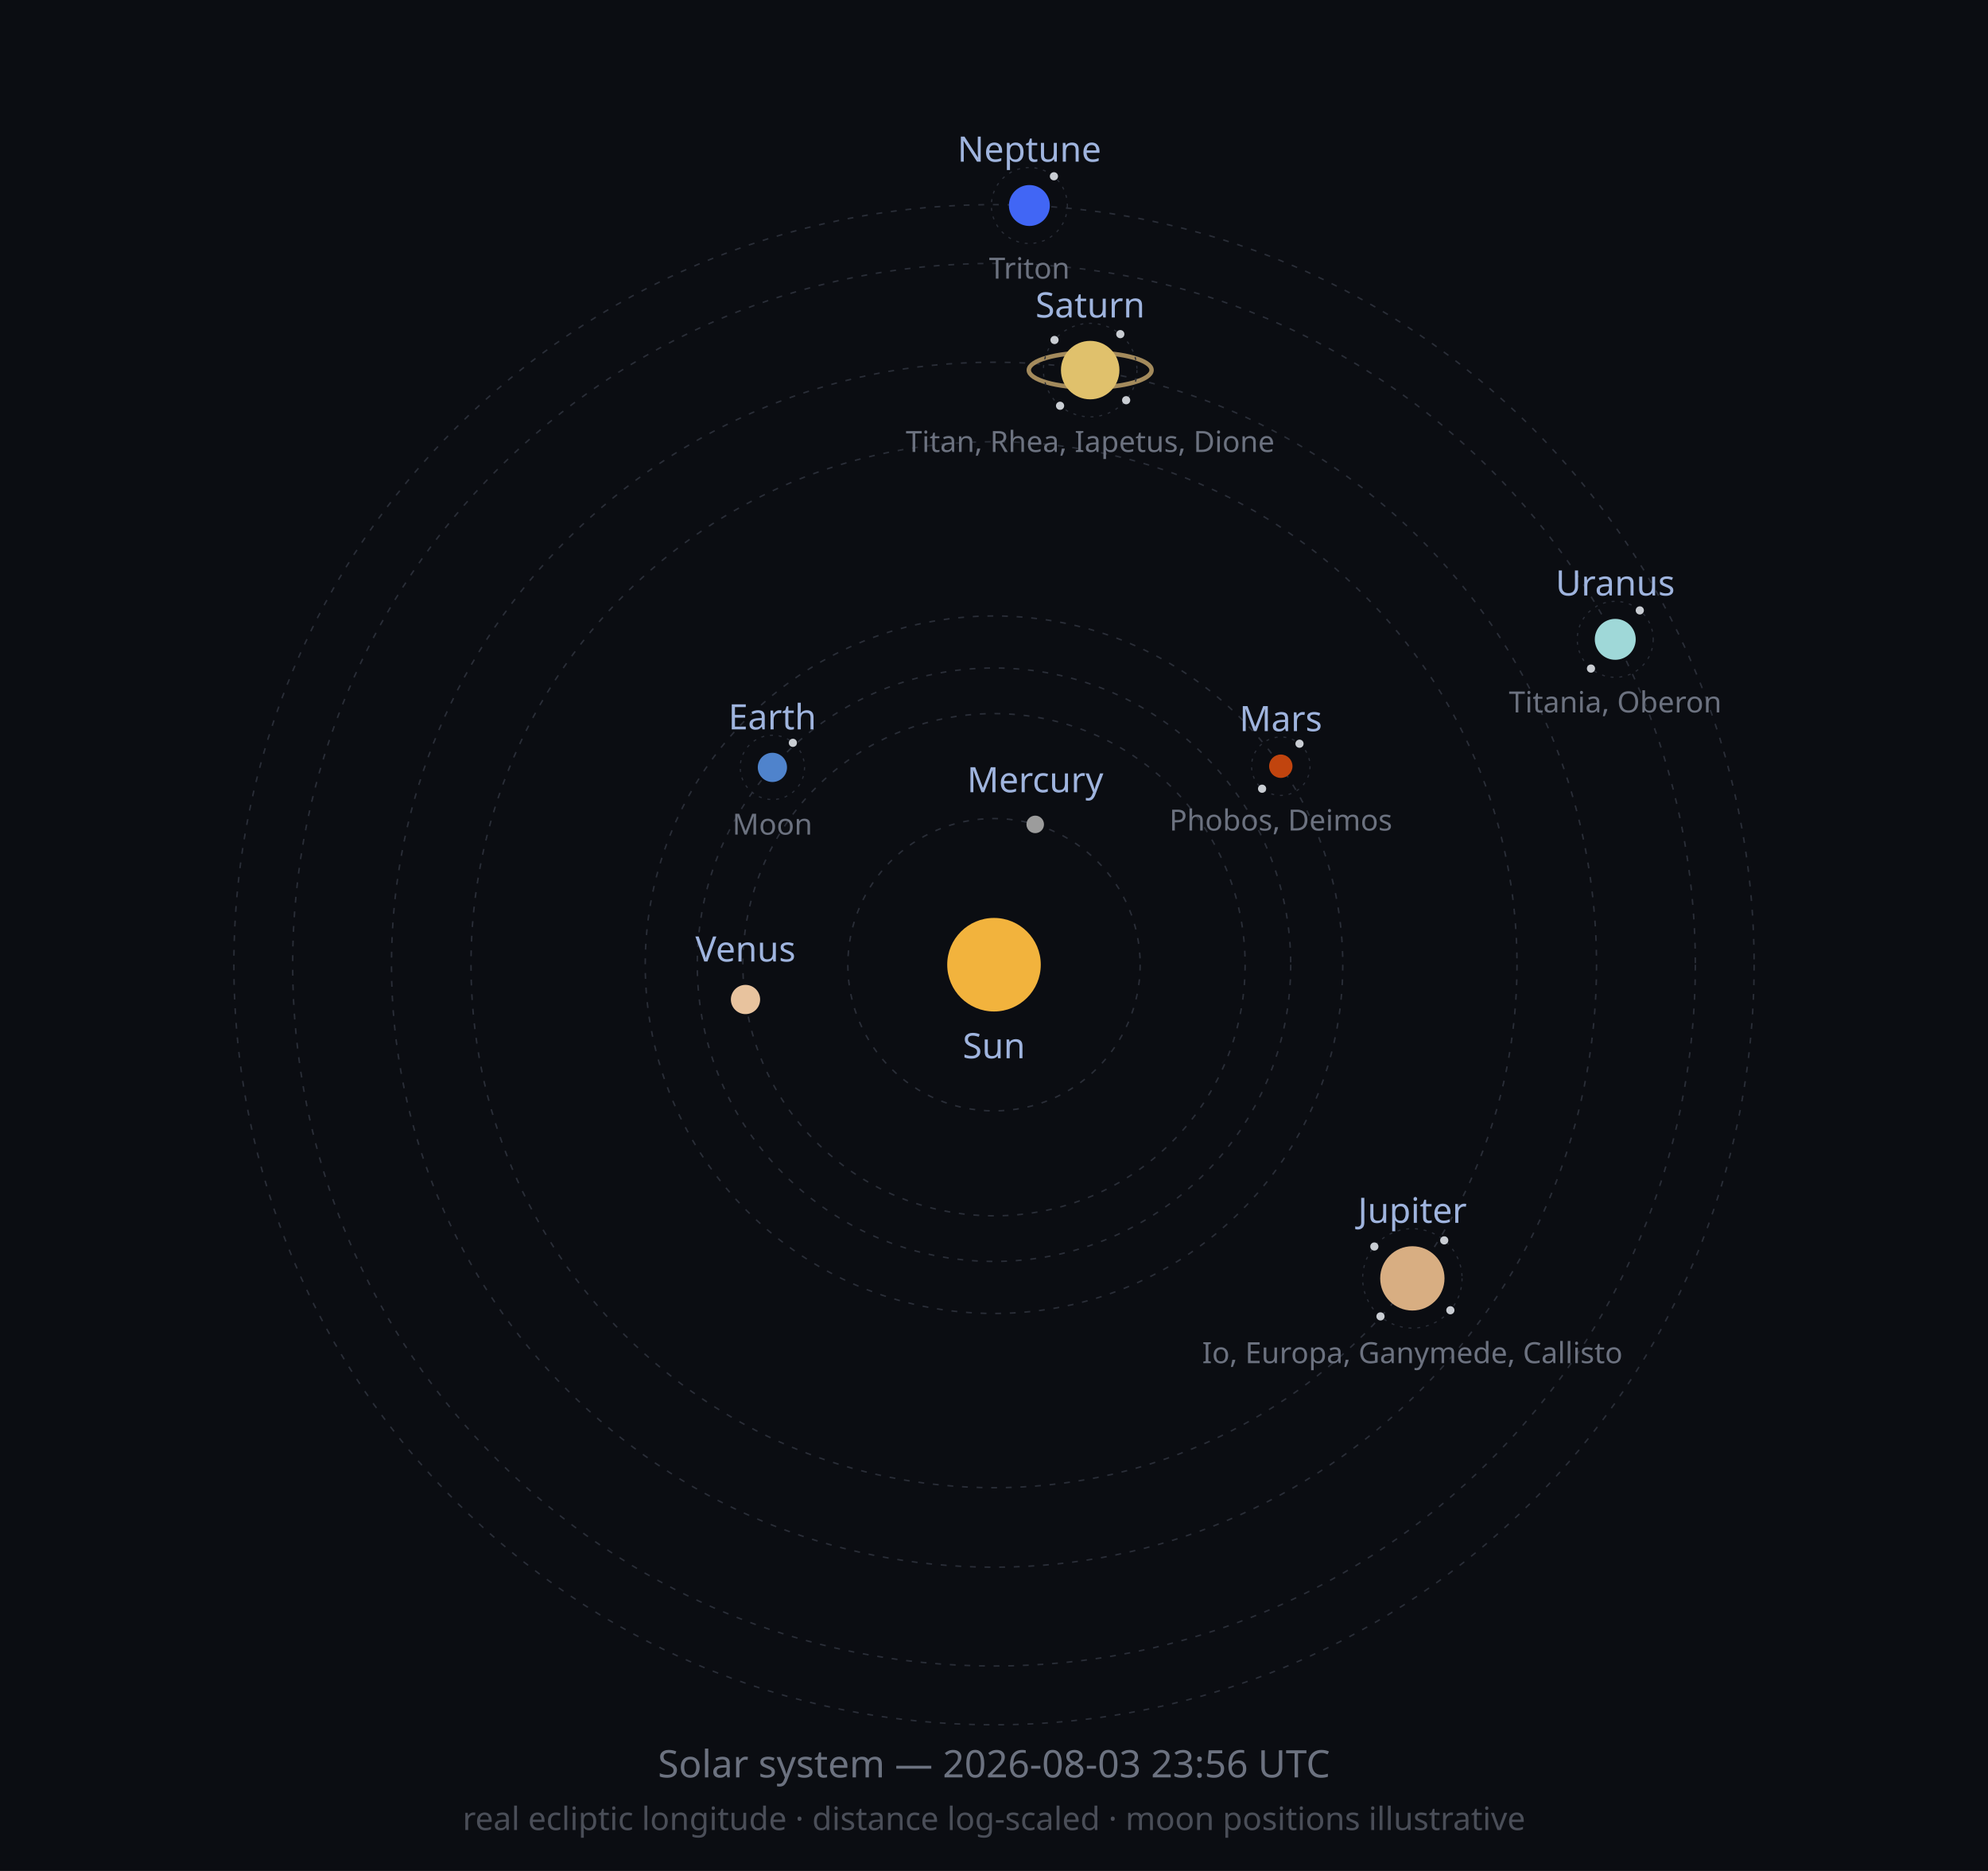
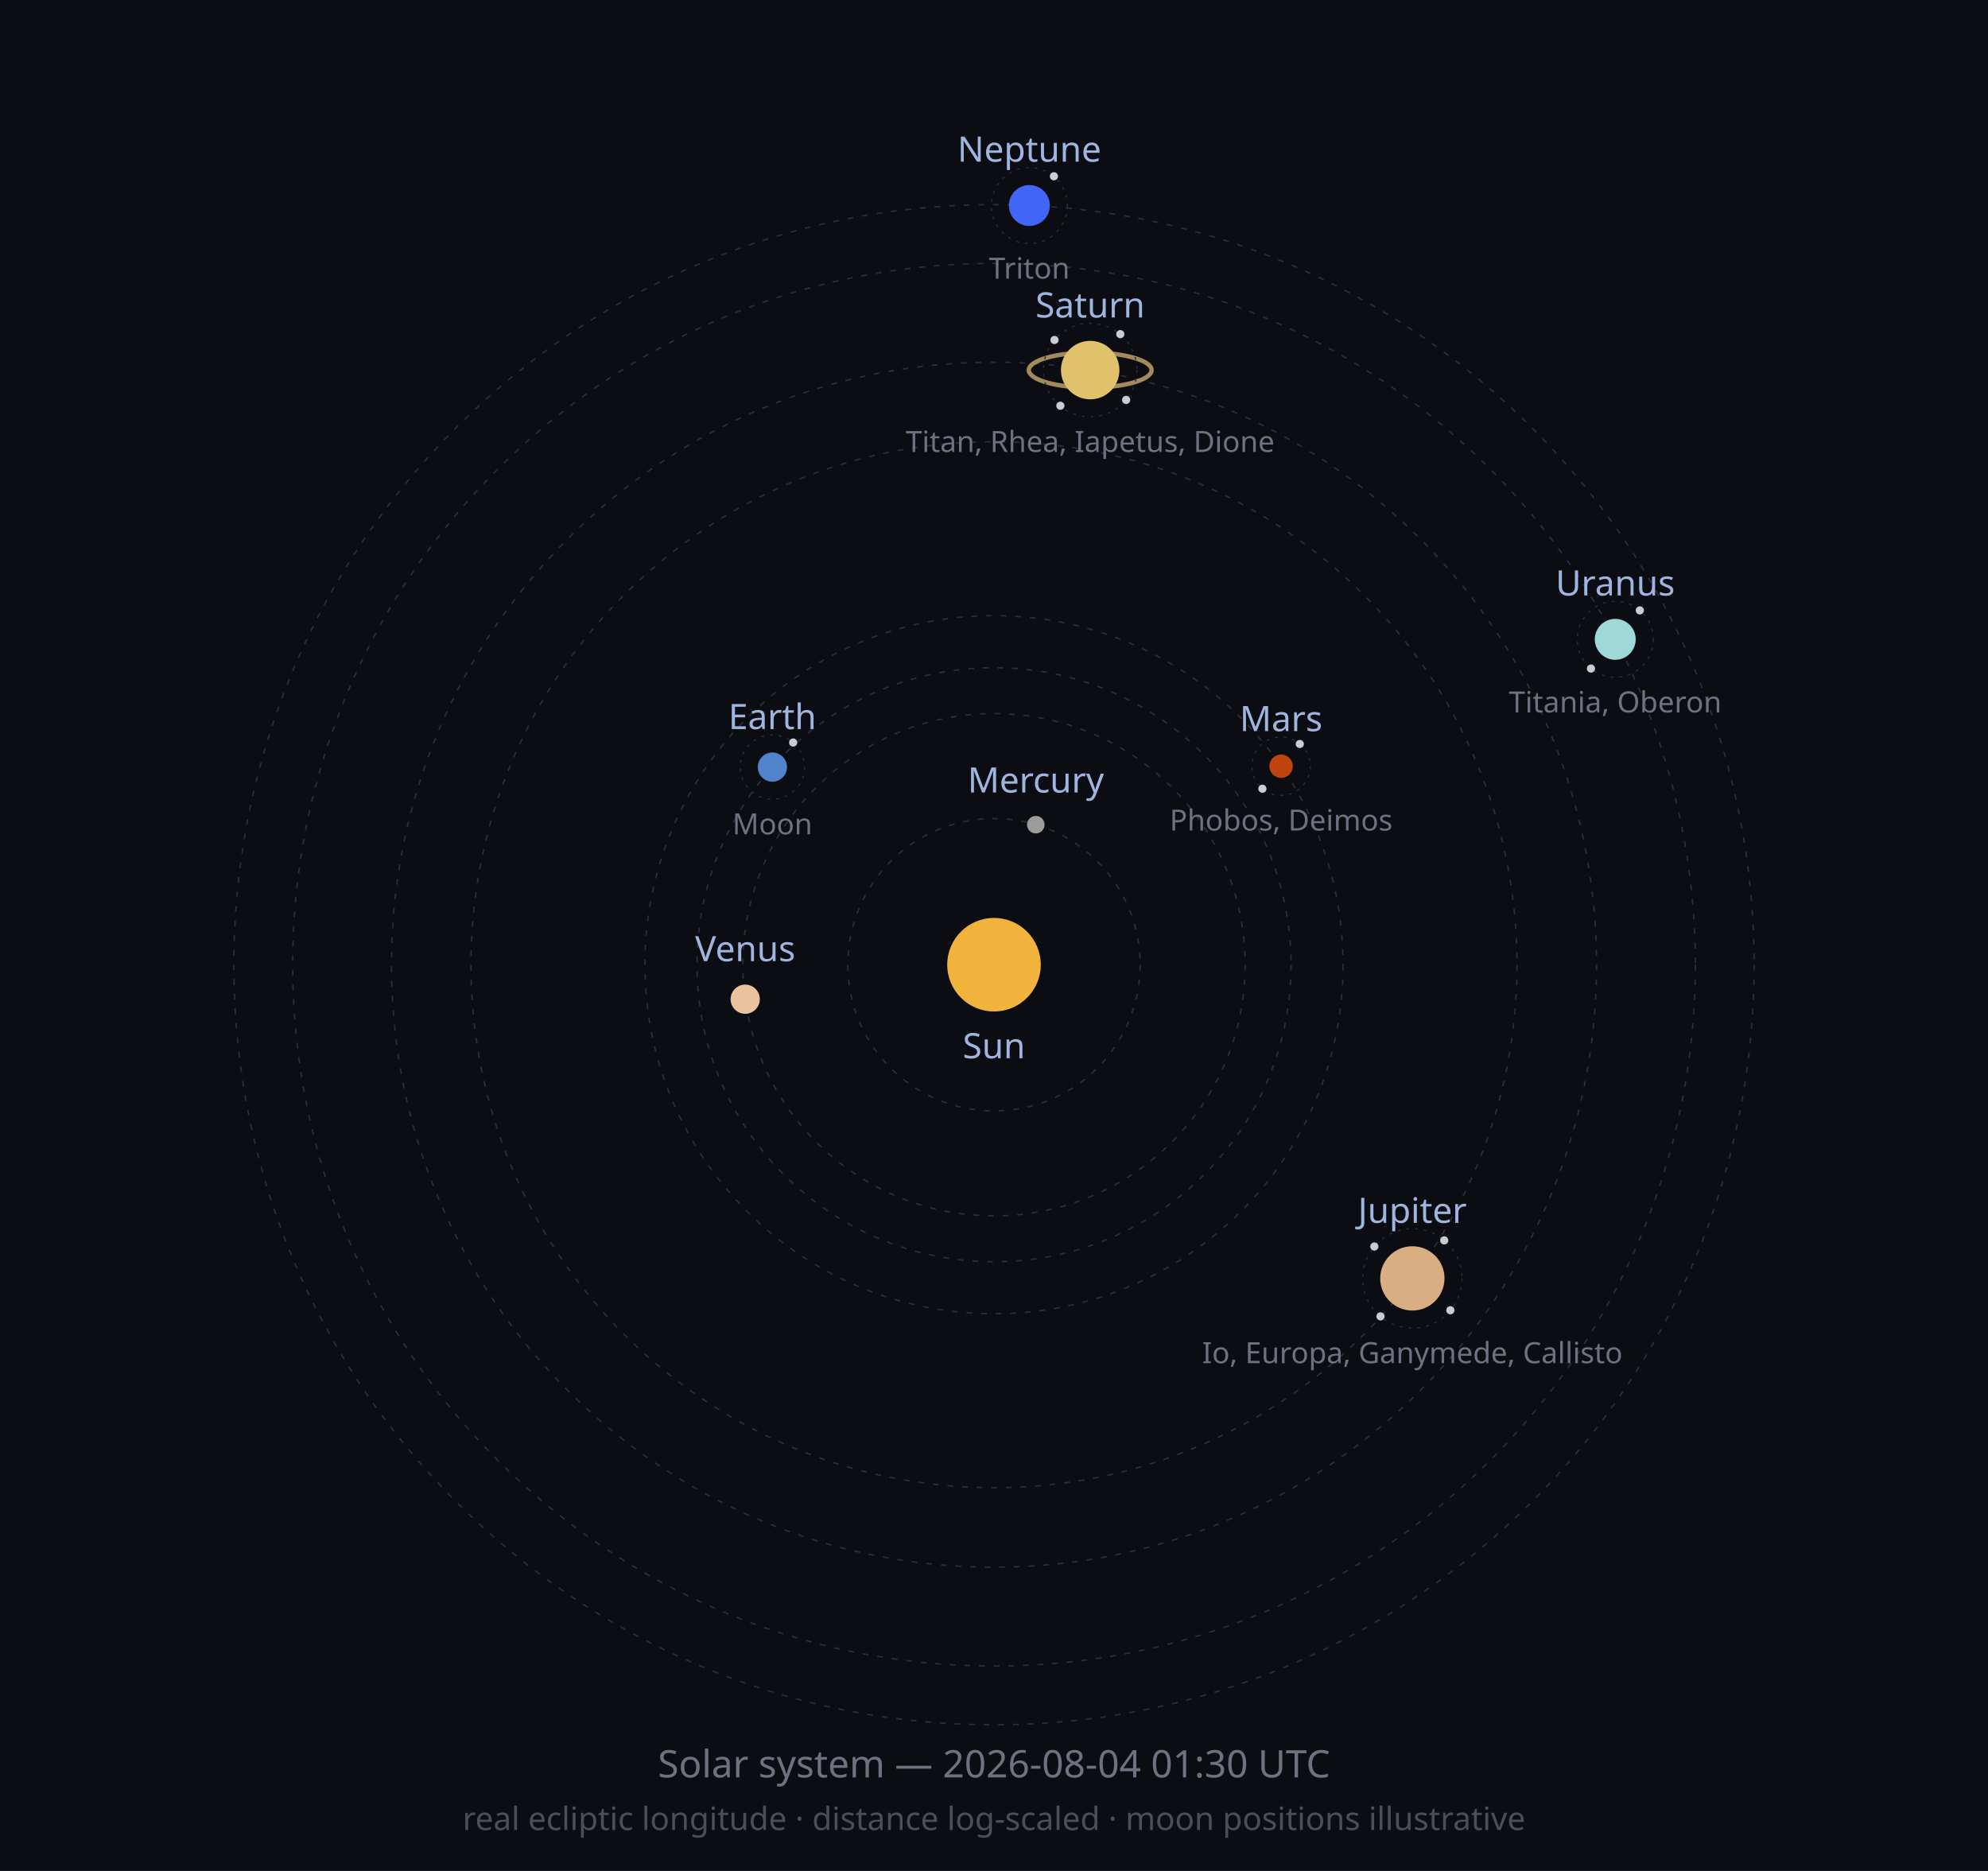
<svg xmlns="http://www.w3.org/2000/svg" width="680" height="640" viewBox="0 0 680 640" role="img">
  <defs>
    <marker id="arrow" viewBox="0 0 10 10" refX="8" refY="5" markerWidth="6" markerHeight="6" orient="auto-start-reverse">
      <path d="M2 1L8 5L2 9" fill="none" stroke="context-stroke" stroke-width="1.5" stroke-linecap="round" stroke-linejoin="round" />
    </marker>
  </defs>
  <style>
  .orbit { fill: none; stroke: #2A2E38; stroke-width: 0.5; stroke-dasharray: 2 3; }
  .moonorbit { fill: none; stroke: #2A2E38; stroke-width: 0.4; stroke-dasharray: 1 2; }
  .lbl { font-family: sans-serif; font-size: 12px; fill: #9FB4DE; }
  .moonlbl { font-family: sans-serif; font-size: 10px; fill: #6C7280; }
</style>
  <rect width="680" height="640" fill="#0B0D12" />
  <circle class="orbit" cx="340" cy="330" r="50.0" />
  <circle class="orbit" cx="340" cy="330" r="85.9" />
-   <circle class="orbit" cx="340" cy="330" r="101.5" />
-   <circle class="orbit" cx="340" cy="330" r="119.3" />
+   <circle class="orbit" cx="340" cy="330" r="101.6" />
+   <circle class="orbit" cx="340" cy="330" r="119.4" />
  <circle class="orbit" cx="340" cy="330" r="178.9" />
  <circle class="orbit" cx="340" cy="330" r="206.1" />
  <circle class="orbit" cx="340" cy="330" r="239.9" />
  <circle class="orbit" cx="340" cy="330" r="260.0" />
  <circle cx="340" cy="330" r="16" fill="#F2B33D" />
  <text class="lbl" x="340" y="362" text-anchor="middle">Sun</text>
-   <circle cx="354.1" cy="282.0" r="3" fill="#9C9C9C" />
-   <text class="lbl" x="354.1" y="271.0" text-anchor="middle">Mercury</text>
-   <circle cx="255.0" cy="341.9" r="5" fill="#E8C39E" />
-   <text class="lbl" x="255.0" y="328.9" text-anchor="middle">Venus</text>
-   <circle cx="264.2" cy="262.5" r="5" fill="#4F83CC" />
-   <circle class="moonorbit" cx="264.2" cy="262.5" r="11" />
-   <circle cx="271.2" cy="254.1" r="1.4" fill="#C9CDD3" />
-   <text class="moonlbl" x="264.2" y="285.5" text-anchor="middle">Moon</text>
-   <text class="lbl" x="264.2" y="249.5" text-anchor="middle">Earth</text>
-   <circle cx="438.1" cy="262.1" r="4" fill="#C1440E" />
-   <circle class="moonorbit" cx="438.1" cy="262.1" r="10" />
-   <circle cx="444.5" cy="254.4" r="1.4" fill="#C9CDD3" />
-   <circle cx="431.7" cy="269.8" r="1.4" fill="#C9CDD3" />
-   <text class="moonlbl" x="438.1" y="284.1" text-anchor="middle">Phobos, Deimos</text>
-   <text class="lbl" x="438.1" y="250.1" text-anchor="middle">Mars</text>
+   <circle cx="354.3" cy="282.1" r="3" fill="#9C9C9C" />
+   <text class="lbl" x="354.3" y="271.1" text-anchor="middle">Mercury</text>
+   <circle cx="254.9" cy="341.8" r="5" fill="#E8C39E" />
+   <text class="lbl" x="254.9" y="328.8" text-anchor="middle">Venus</text>
+   <circle cx="264.2" cy="262.4" r="5" fill="#4F83CC" />
+   <circle class="moonorbit" cx="264.2" cy="262.4" r="11" />
+   <circle cx="271.3" cy="254.0" r="1.4" fill="#C9CDD3" />
+   <text class="moonlbl" x="264.2" y="285.4" text-anchor="middle">Moon</text>
+   <text class="lbl" x="264.2" y="249.4" text-anchor="middle">Earth</text>
+   <circle cx="438.2" cy="262.1" r="4" fill="#C1440E" />
+   <circle class="moonorbit" cx="438.2" cy="262.1" r="10" />
+   <circle cx="444.6" cy="254.5" r="1.4" fill="#C9CDD3" />
+   <circle cx="431.8" cy="269.8" r="1.4" fill="#C9CDD3" />
+   <text class="moonlbl" x="438.2" y="284.1" text-anchor="middle">Phobos, Deimos</text>
+   <text class="lbl" x="438.2" y="250.1" text-anchor="middle">Mars</text>
  <circle cx="483.1" cy="437.3" r="11" fill="#D8AE82" />
  <circle class="moonorbit" cx="483.1" cy="437.3" r="17" />
  <circle cx="494.0" cy="424.3" r="1.4" fill="#C9CDD3" />
  <circle cx="496.1" cy="448.2" r="1.4" fill="#C9CDD3" />
  <circle cx="472.2" cy="450.3" r="1.4" fill="#C9CDD3" />
  <circle cx="470.1" cy="426.4" r="1.4" fill="#C9CDD3" />
  <text class="moonlbl" x="483.1" y="466.3" text-anchor="middle">Io, Europa, Ganymede, Callisto</text>
  <text class="lbl" x="483.1" y="418.3" text-anchor="middle">Jupiter</text>
  <ellipse cx="372.9" cy="126.6" rx="21.0" ry="6.0" fill="none" stroke="#C9A96E" stroke-width="1.5" opacity="0.8" />
  <circle cx="372.9" cy="126.6" r="10" fill="#E0C16C" />
  <circle class="moonorbit" cx="372.9" cy="126.6" r="16" />
  <circle cx="383.2" cy="114.3" r="1.4" fill="#C9CDD3" />
-   <circle cx="385.2" cy="136.9" r="1.4" fill="#C9CDD3" />
-   <circle cx="362.6" cy="138.8" r="1.4" fill="#C9CDD3" />
+   <circle cx="385.2" cy="136.8" r="1.4" fill="#C9CDD3" />
+   <circle cx="362.7" cy="138.8" r="1.4" fill="#C9CDD3" />
  <circle cx="360.7" cy="116.3" r="1.4" fill="#C9CDD3" />
  <text class="moonlbl" x="372.9" y="154.6" text-anchor="middle">Titan, Rhea, Iapetus, Dione</text>
  <text class="lbl" x="372.9" y="108.6" text-anchor="middle">Saturn</text>
  <circle cx="552.5" cy="218.7" r="7" fill="#9FD8D8" />
  <circle class="moonorbit" cx="552.5" cy="218.7" r="13" />
  <circle cx="560.9" cy="208.8" r="1.4" fill="#C9CDD3" />
  <circle cx="544.2" cy="228.7" r="1.4" fill="#C9CDD3" />
  <text class="moonlbl" x="552.5" y="243.7" text-anchor="middle">Titania, Oberon</text>
  <text class="lbl" x="552.5" y="203.7" text-anchor="middle">Uranus</text>
  <circle cx="352.1" cy="70.3" r="7" fill="#4166F5" />
  <circle class="moonorbit" cx="352.1" cy="70.3" r="13" />
  <circle cx="360.5" cy="60.3" r="1.4" fill="#C9CDD3" />
  <text class="moonlbl" x="352.1" y="95.3" text-anchor="middle">Triton</text>
  <text class="lbl" x="352.1" y="55.3" text-anchor="middle">Neptune</text>
-   <text x="340" y="608" font-size="13" fill="#6C7280" text-anchor="middle" font-family="sans-serif">Solar system — 2026-08-03 23:56 UTC</text>
+   <text x="340" y="608" font-size="13" fill="#6C7280" text-anchor="middle" font-family="sans-serif">Solar system — 2026-08-04 01:30 UTC</text>
  <text x="340" y="626" font-size="11" fill="#4A4E58" text-anchor="middle" font-family="sans-serif">real ecliptic longitude · distance log-scaled · moon positions illustrative</text>
</svg>
